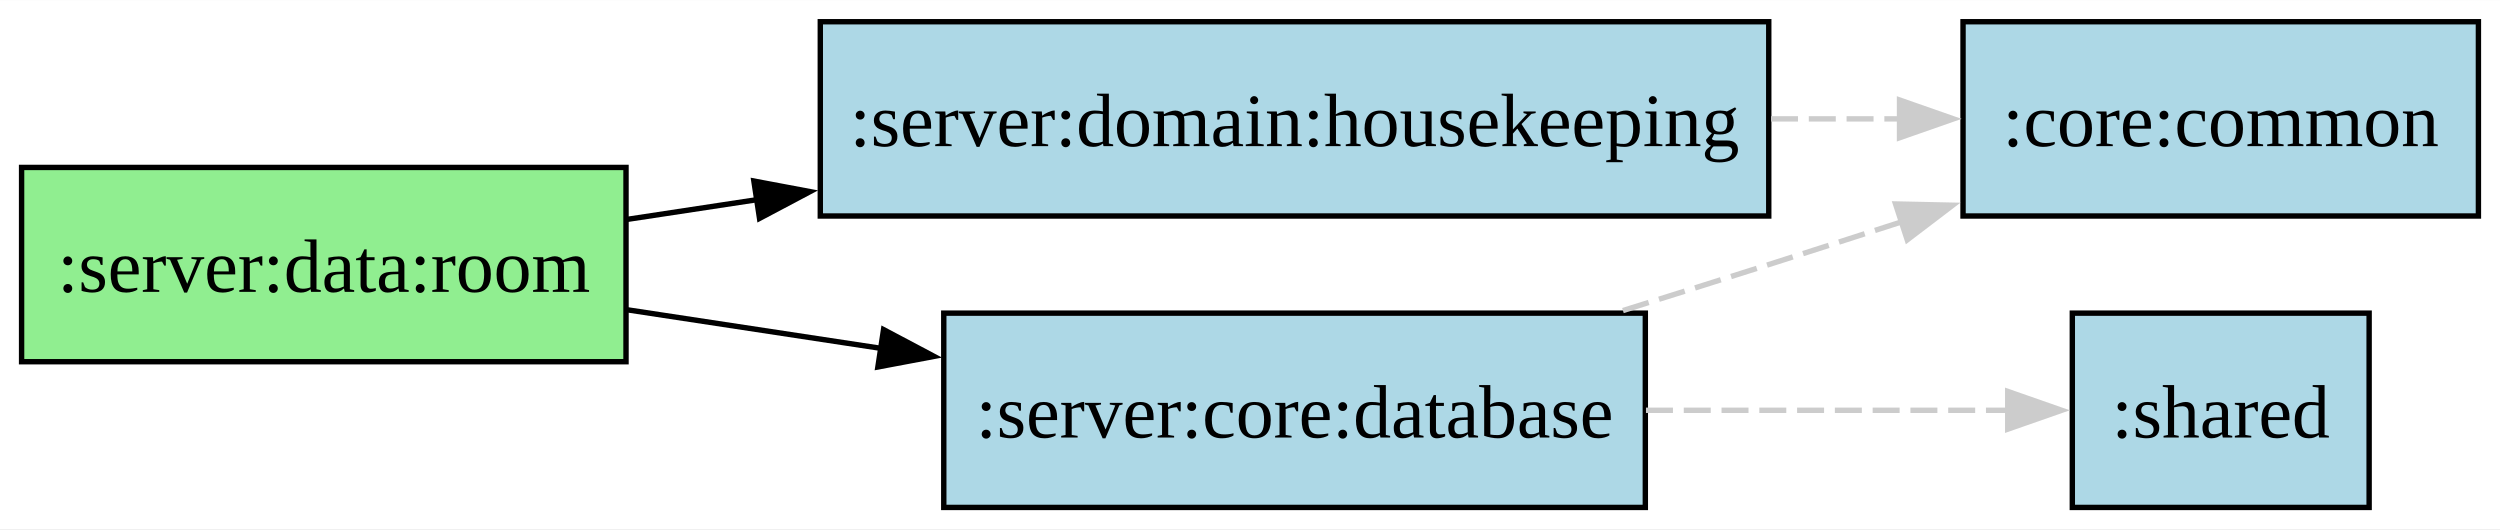
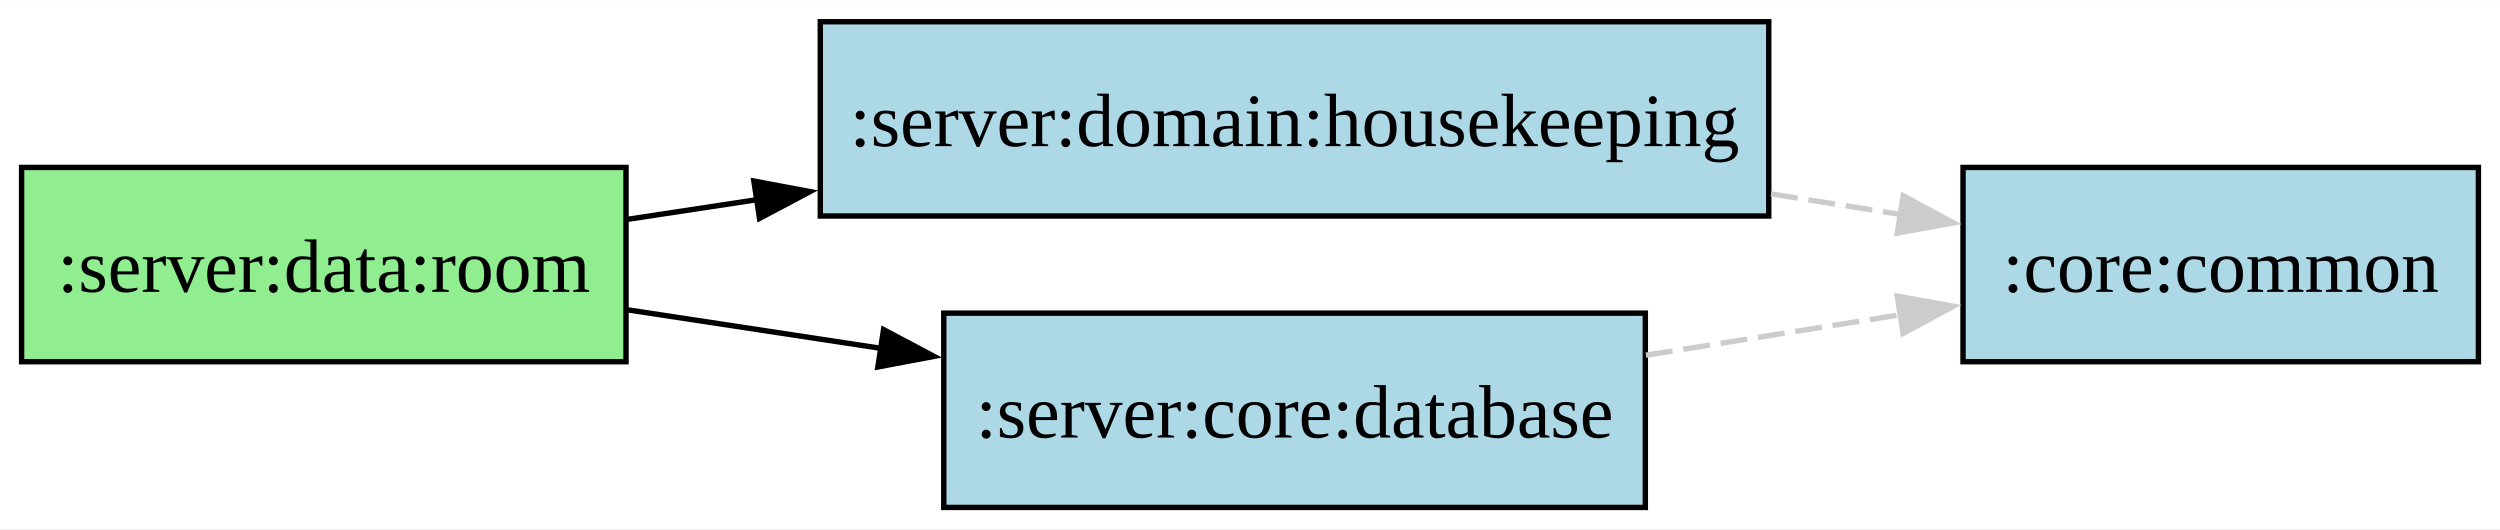
<svg xmlns="http://www.w3.org/2000/svg" width="463pt" height="98pt" viewBox="0 0 463.25 98">
  <g class="graph">
    <path fill="#fff" d="M0 98V0h463.25v98z" />
    <g class="node">
      <path fill="#90ee90" stroke="#000" d="M116 31H4v36h112z" />
      <text x="56" y="-39.95" font-family="Times New Roman,serif" font-size="14" text-anchor="middle" transform="translate(4 94)">:server:data:room</text>
    </g>
    <g class="node">
      <path fill="#add8e6" stroke="#000" d="M327.75 4H152v36h175.75z" />
      <text x="235.88" y="-66.95" font-family="Times New Roman,serif" font-size="14" text-anchor="middle" transform="translate(4 94)">:server:domain:housekeeping</text>
    </g>
    <g stroke="#000" class="edge">
      <path fill="none" d="M116.31 40.61c7.71-1.18 15.82-2.41 24.04-3.65" />
      <path d="m139.69 33.52 10.41 1.96-9.36 4.96z" />
    </g>
    <g class="node">
      <path fill="#add8e6" stroke="#000" d="M304.88 58h-130v36h130z" />
      <text x="235.88" y="-12.95" font-family="Times New Roman,serif" font-size="14" text-anchor="middle" transform="translate(4 94)">:server:core:database</text>
    </g>
    <g stroke="#000" class="edge">
      <path fill="none" d="M116.31 57.39c14.85 2.26 31.17 4.74 46.92 7.13" />
      <path d="m163.72 61.05 9.36 4.96-10.41 1.96z" />
    </g>
    <g class="node">
-       <path fill="#add8e6" stroke="#000" d="M459.25 4h-95.5v36h95.5z" />
-       <text x="407.5" y="-66.95" font-family="Times New Roman,serif" font-size="14" text-anchor="middle" transform="translate(4 94)">:core:common</text>
+       <path fill="#add8e6" stroke="#000" d="M459.25 31h-95.5v36h95.5z" />
+       <text x="407.5" y="-39.95" font-family="Times New Roman,serif" font-size="14" text-anchor="middle" transform="translate(4 94)">:core:common</text>
    </g>
    <g stroke="#ccc" class="edge">
-       <path fill="none" stroke-dasharray="5,2" d="M328.17 22h23.87" />
-       <path fill="#ccc" d="m351.98 18.5 10 3.5-10 3.5z" />
+       <path fill="none" stroke-dasharray="5,2" d="M328.17 35.9c8.18 1.3 16.33 2.59 24.15 3.84" />
+       <path fill="#ccc" d="m352.67 36.25 9.33 5.03-10.43 1.88z" />
    </g>
    <g stroke="#ccc" class="edge">
-       <path fill="none" stroke-dasharray="5,2" d="M300.73 57.52c9.06-2.83 18.29-5.74 27.02-8.52 8.01-2.55 16.45-5.27 24.74-7.96" />
-       <path fill="#ccc" d="m351.24 37.77 10.6.23-8.43 6.42z" />
-     </g>
-     <g class="node">
-       <path fill="#add8e6" stroke="#000" d="M439 58h-55v36h55z" />
-       <text x="407.5" y="-12.95" font-family="Times New Roman,serif" font-size="14" text-anchor="middle" transform="translate(4 94)">:shared</text>
-     </g>
-     <g stroke="#ccc" class="edge">
-       <path fill="none" stroke-dasharray="5,2" d="M305 76h67.19" />
-       <path fill="#ccc" d="m372.03 72.5 10 3.5-10 3.5z" />
+       <path fill="none" stroke-dasharray="5,2" d="M305 65.79c15.48-2.46 31.93-5.08 47.13-7.5" />
+       <path fill="#ccc" d="m351.55 54.84 10.42 1.88-9.32 5.03z" />
    </g>
  </g>
</svg>
